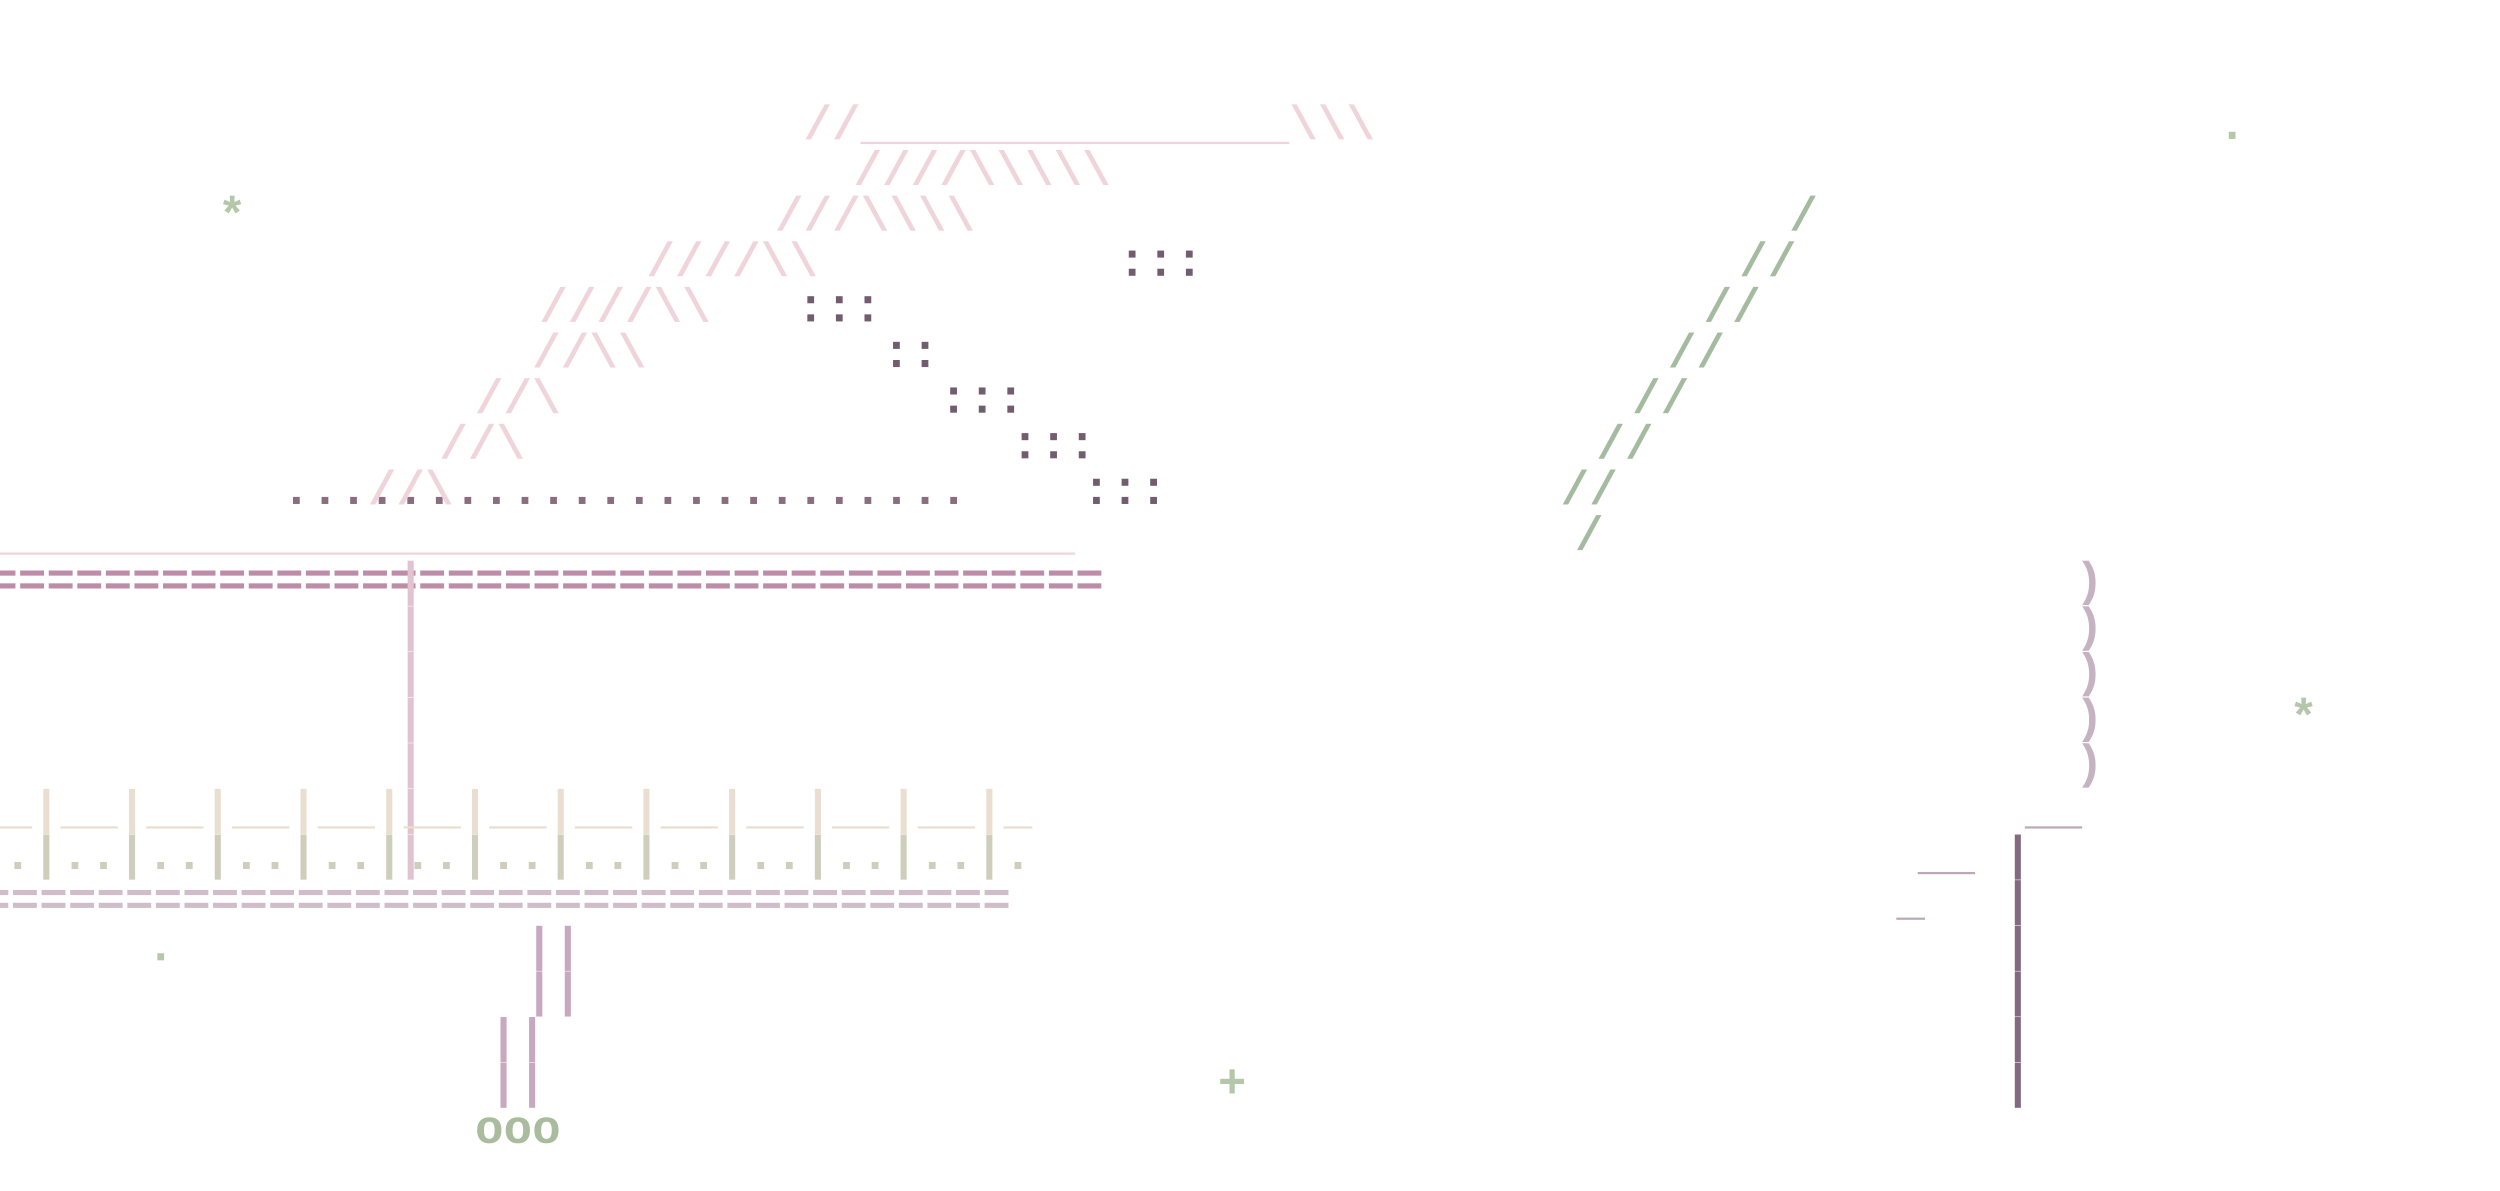
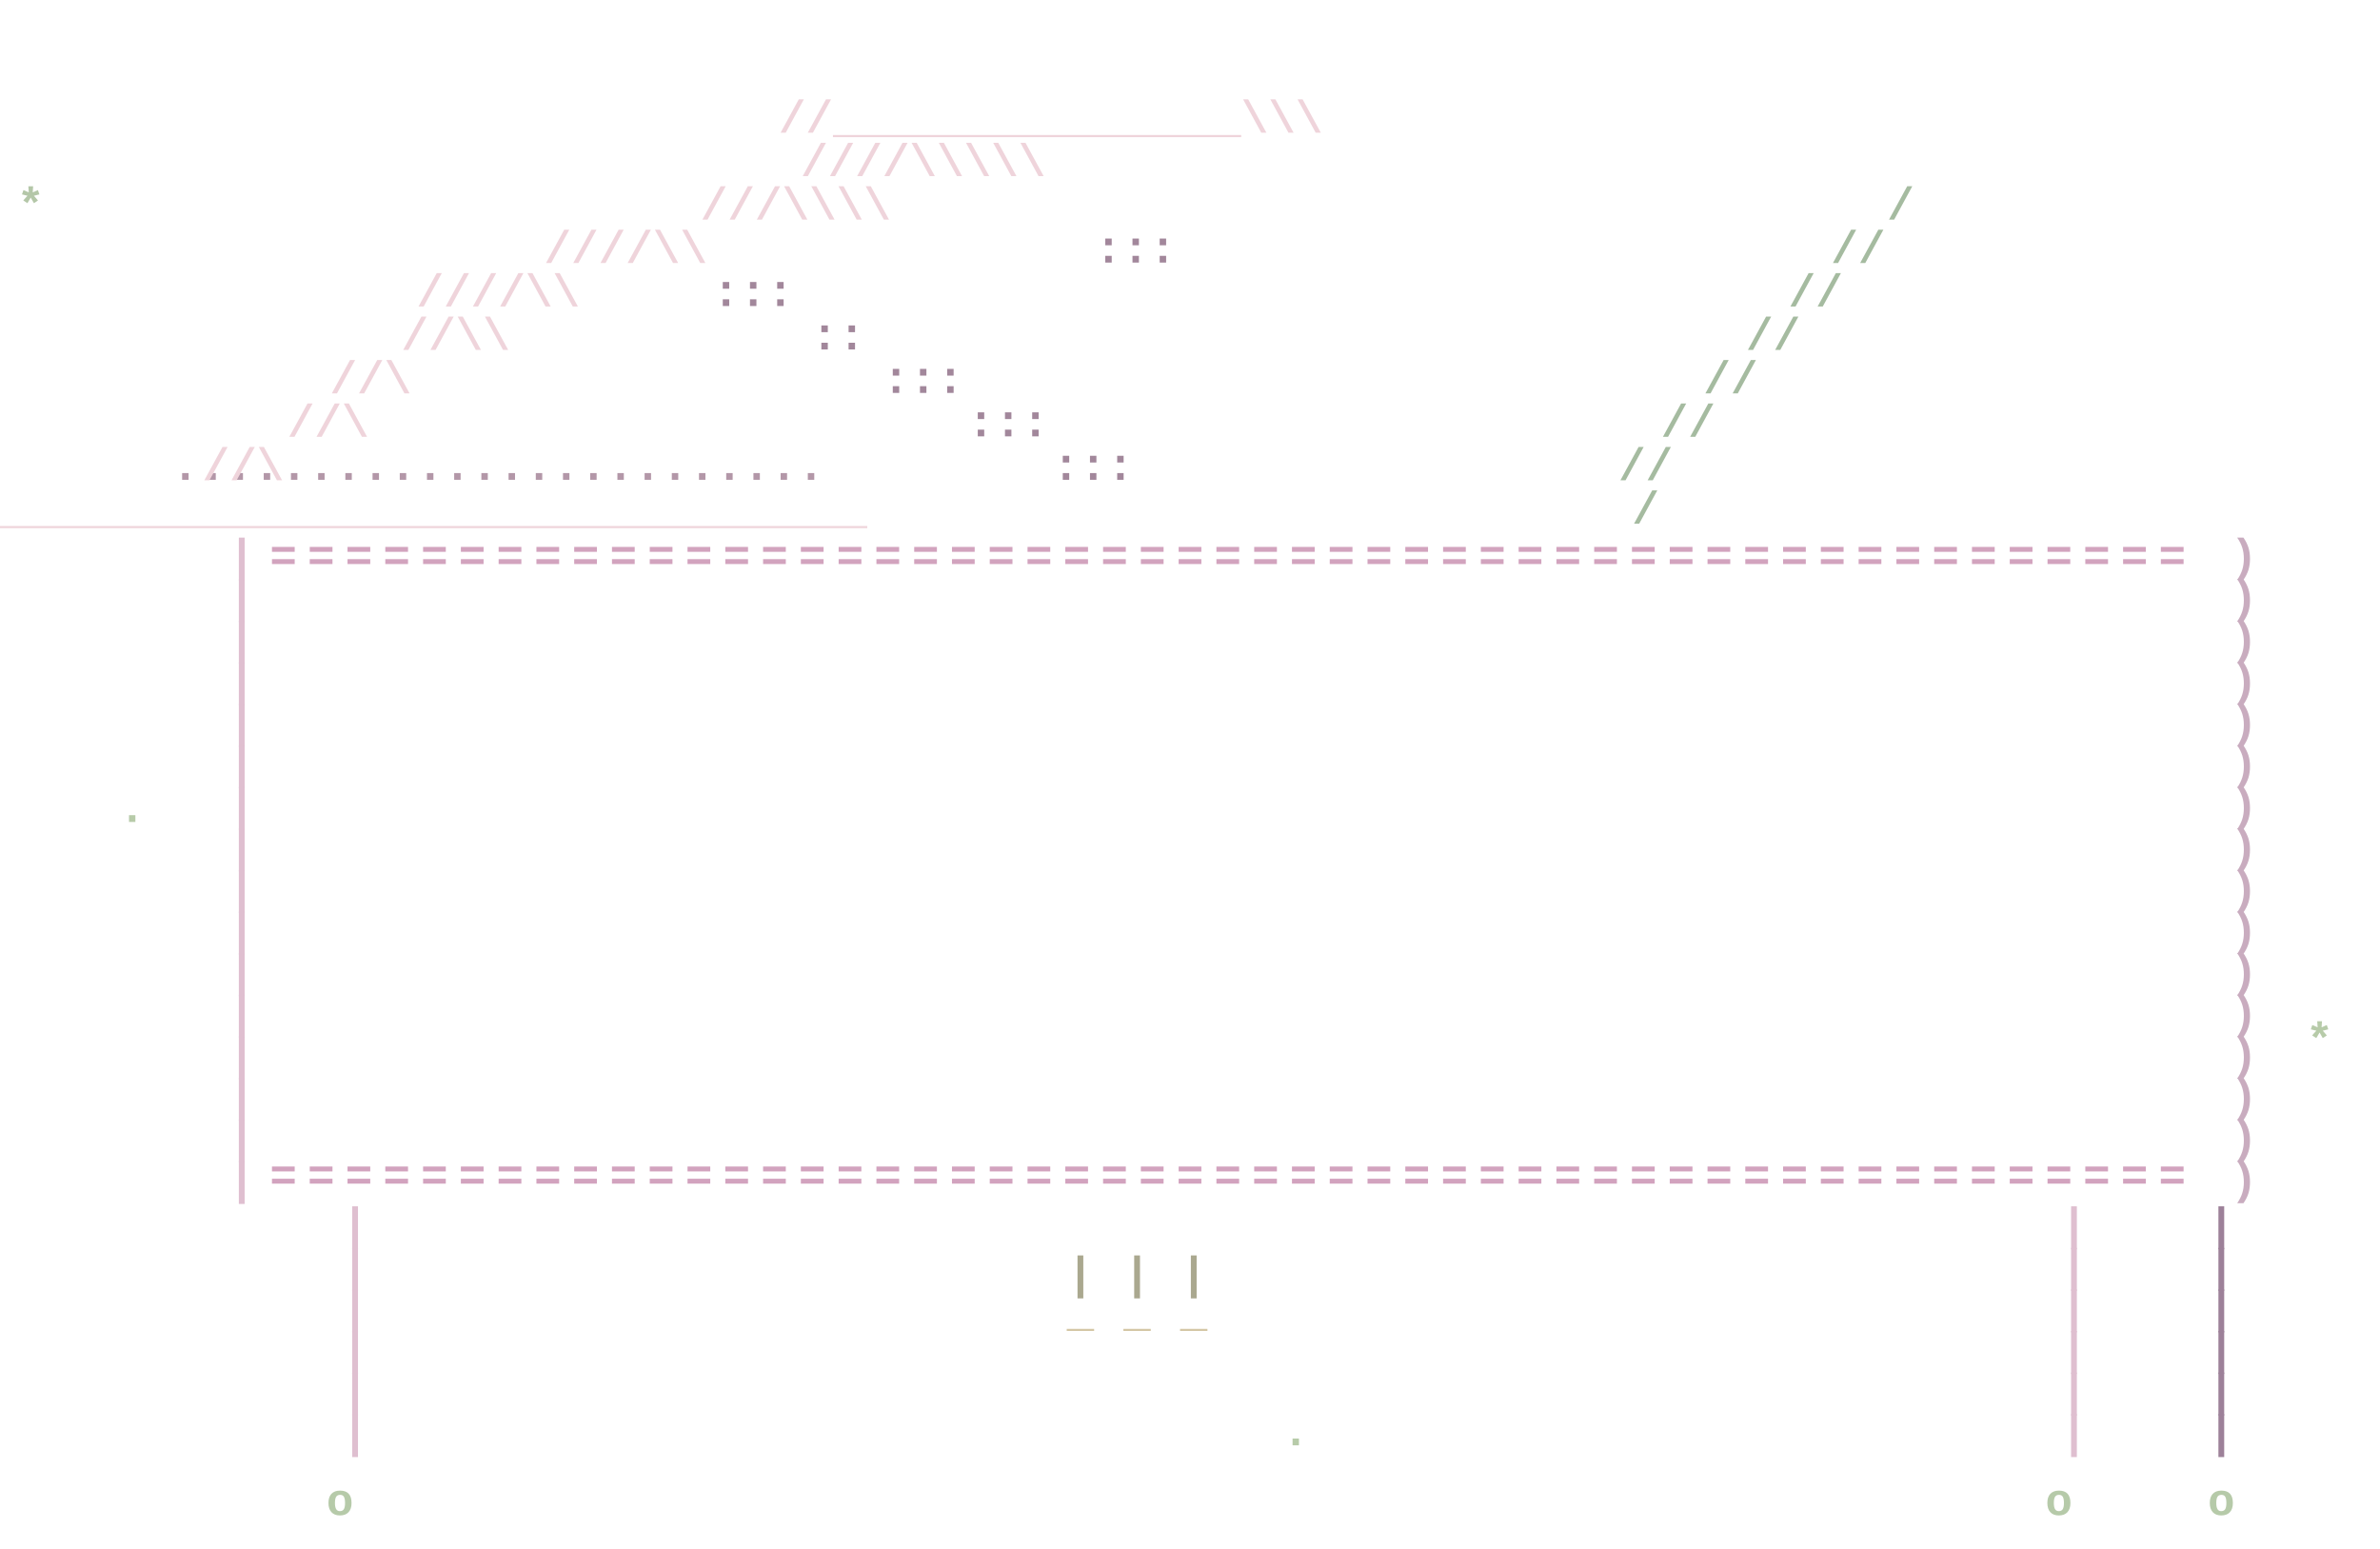
- <svg xmlns="http://www.w3.org/2000/svg" width="630" height="300" viewBox="0 0 630 300">
+ <svg xmlns="http://www.w3.org/2000/svg" width="630" height="410" viewBox="0 0 630 410">
  <g font-family="Menlo,Consolas,Liberation Mono,monospace" font-size="12" font-weight="600" text-anchor="middle">
-     <text fill="#b4c7a8" y="35.0" x="562.5">.</text>
-     <text fill="#efd4db" y="35.0" x="274.5 283.5 292.5 301.5 310.5 319.5 328.5 337.5 346.5 355.5 364.5 373.5 382.5 391.5 400.5 409.5 418.5 427.5 436.5 445.5">//_______________\\\</text>
-     <text fill="#efd4db" y="46.5" x="247.5 256.5 265.5 274.5 445.5 454.5 463.5 472.5 481.5">////\\\\\</text>
-     <text fill="#a5bba0" y="58.0" x="454.5">/</text>
-     <text fill="#b4c7a8" y="58.0" x="58.5">*</text>
-     <text fill="#efd4db" y="58.0" x="220.5 229.5 238.5 481.5 490.5 499.5 508.5">///\\\\</text>
-     <text fill="#725c70" y="69.5" x="292.5 391.5 490.5">:::</text>
-     <text fill="#a5bba0" y="69.5" x="445.5 454.5">//</text>
-     <text fill="#efd4db" y="69.5" x="184.5 193.5 202.5 211.5 508.5 517.5">////\\</text>
-     <text fill="#725c70" y="81.0" x="211.5 310.5 409.5">:::</text>
-     <text fill="#a5bba0" y="81.0" x="436.5 445.5">//</text>
-     <text fill="#efd4db" y="81.0" x="157.5 166.5 175.5 184.5 517.5 526.5">////\\</text>
-     <text fill="#725c70" y="92.5" x="229.5 328.5">::</text>
-     <text fill="#a5bba0" y="92.5" x="427.5 436.5">//</text>
-     <text fill="#efd4db" y="92.5" x="148.5 157.5 526.5 535.5">//\\</text>
-     <text fill="#725c70" y="104.0" x="247.5 346.5 445.5">:::</text>
-     <text fill="#a5bba0" y="104.0" x="418.5 427.5">//</text>
-     <text fill="#efd4db" y="104.0" x="130.5 139.5 535.5">//\</text>
-     <text fill="#725c70" y="115.5" x="265.5 364.5 463.5">:::</text>
-     <text fill="#a5bba0" y="115.5" x="409.5 418.5">//</text>
-     <text fill="#efd4db" y="115.5" x="121.5 130.5 535.5">//\</text>
-     <text fill="#725c70" y="127.0" x="283.5 382.5 481.5">:::</text>
-     <text fill="#896e80" y="127.0" x="157.5 175.5 184.5 202.5 211.5 229.5 238.5 256.5 265.5 292.5 310.5 319.5 337.5 346.5 364.5 373.5 391.5 418.5 427.5 445.5 454.5 472.5 499.5 508.5">........................</text>
-     <text fill="#a5bba0" y="127.0" x="400.5 409.5">//</text>
-     <text fill="#efd4db" y="127.0" x="103.5 112.5 535.5">//\</text>
-     <text fill="#a5bba0" y="138.5" x="400.5">/</text>
-     <text fill="#efd4db" y="138.5" x="94.5 103.5 112.5 121.5 130.5 139.5 148.5 157.5 166.5 175.5 184.5 193.5 202.5 211.5 220.5 229.5 238.5 247.5 256.5 265.5 274.5 283.5 292.5 301.5 310.5 319.5 328.5 337.5 346.5 355.5 364.5 373.5 382.5 391.5 409.5 418.5 427.5 436.5 445.5 454.5 463.5 472.5 481.5 490.5 499.5 508.5 517.5 526.5 535.5">_________________________________________________</text>
-     <text fill="#bd8da8" y="150.0" x="112.5 121.5 130.5 139.5 148.5 157.5 166.5 175.5 184.5 193.5 202.5 211.5 220.5 229.5 238.5 247.5 256.5 265.5 274.5 283.5 292.5 301.5 310.5 319.5 328.5 337.5 346.5 355.5 364.5 373.5 382.5 391.5 400.5 409.5 418.5 427.5 436.5 445.5 454.5 463.5 472.5 481.5 490.5 499.5 508.5 517.5">==============================================</text>
-     <text fill="#c6b3c1" y="150.0" x="526.5">)</text>
-     <text fill="#e3c2cf" y="150.0" x="103.5">|</text>
-     <text fill="#c6b3c1" y="161.5" x="526.5">)</text>
-     <text fill="#e3c2cf" y="161.5" x="103.5">|</text>
-     <text fill="#c6b3c1" y="173.0" x="526.5">)</text>
-     <text fill="#e3c2cf" y="173.0" x="103.5">|</text>
-     <text fill="#b4c7a8" y="184.5" x="580.5">*</text>
-     <text fill="#c6b3c1" y="184.5" x="526.5">)</text>
-     <text fill="#e3c2cf" y="184.5" x="103.5">|</text>
-     <text fill="#c6b3c1" y="196.0" x="526.5">)</text>
-     <text fill="#e3c2cf" y="196.0" x="103.5">|</text>
-     <text fill="#bba9b9" y="207.5" x="517.5 526.5">__</text>
-     <text fill="#e3c2cf" y="207.5" x="103.5">|</text>
-     <text fill="#e9decf" y="207.5" x="112.5 121.5 130.5 139.5 148.5 157.5 166.5 175.5 184.5 193.5 202.5 211.5 220.5 229.5 238.5 247.5 256.5 265.5 274.5 283.5 292.5 301.5 310.5 319.5 328.5 337.5 346.5 355.5 364.5 373.5 382.5 391.5 400.5 409.5 418.5 427.5 436.5 445.5 454.5 463.5 472.5">|__|__|__|__|__|__|__|__|__|__|__|__|__|_</text>
-     <text fill="#826981" y="219.0" x="508.5">|</text>
-     <text fill="#bba9b9" y="219.0" x="490.5 499.5">__</text>
-     <text fill="#cfcdbc" y="219.0" x="112.5 121.5 130.5 139.5 148.5 157.5 166.5 175.5 184.5 193.5 202.5 211.5 220.5 229.5 238.5 247.5 256.5 265.5 274.5 283.5 292.5 301.5 310.5 319.5 328.5 337.5 346.5 355.5 364.5 373.5 382.5 391.5 400.5 409.5 418.5 427.5 436.5 445.5 454.5 463.5 472.5">|..|..|..|..|..|..|..|..|..|..|..|..|..|.</text>
-     <text fill="#e3c2cf" y="219.0" x="103.5">|</text>
-     <text fill="#826981" y="230.5" x="508.5">|</text>
-     <text fill="#bba9b9" y="230.5" x="481.5">_</text>
-     <text fill="#d1bdca" y="230.5" x="103.5 112.5 121.5 130.5 139.5 148.5 157.5 166.5 175.5 184.5 193.5 202.5 211.5 220.5 229.5 238.5 247.5 256.5 265.5 274.5 283.5 292.5 301.5 310.5 319.5 328.5 337.5 346.5 355.5 364.5 373.5 382.5 391.5 400.5 409.5 418.5 427.5 436.5 445.5 454.5 463.5 472.5">==========================================</text>
-     <text fill="#826981" y="242.0" x="508.5">|</text>
-     <text fill="#b4c7a8" y="242.0" x="40.5">.</text>
-     <text fill="#c8a8bf" y="242.0" x="139.5 445.5">||</text>
-     <text fill="#826981" y="253.5" x="508.5">|</text>
-     <text fill="#c8a8bf" y="253.5" x="139.5 445.5">||</text>
-     <text fill="#826981" y="265.0" x="508.5">|</text>
-     <text fill="#c8a8bf" y="265.0" x="130.5 436.5">||</text>
-     <text fill="#826981" y="276.5" x="508.5">|</text>
-     <text fill="#b4c7a8" y="276.5" x="310.5">+</text>
-     <text fill="#c8a8bf" y="276.5" x="130.5 436.5">||</text>
-     <text fill="#a9bc9e" y="288.0" x="130.5 436.5 508.5">ooo</text>
+     <text fill="#b4c7a8" y="35.0" x="638.125">.</text>
+     <text fill="#efd4db" y="35.0" x="278.125 289.375 300.625 311.875 323.125 334.375 345.625 356.875 368.125 379.375 390.625 401.875 413.125 424.375 435.625 446.875 458.125 469.375 480.625 491.875">//_______________\\\</text>
+     <text fill="#efd4db" y="46.5" x="244.375 255.625 266.875 278.125 491.875 503.125 514.375 525.625 536.875">////\\\\\</text>
+     <text fill="#a5bba0" y="58.0" x="503.125">/</text>
+     <text fill="#b4c7a8" y="58.0" x="8.125">*</text>
+     <text fill="#efd4db" y="58.0" x="210.625 221.875 233.125 536.875 548.125 559.375 570.625">///\\\\</text>
+     <text fill="#a2879b" y="69.5" x="300.625 424.375 548.125">:::</text>
+     <text fill="#a5bba0" y="69.5" x="491.875 503.125">//</text>
+     <text fill="#efd4db" y="69.5" x="165.625 176.875 188.125 199.375 570.625 581.875">////\\</text>
+     <text fill="#a2879b" y="81.0" x="199.375 323.125 446.875">:::</text>
+     <text fill="#a5bba0" y="81.0" x="480.625 491.875">//</text>
+     <text fill="#efd4db" y="81.0" x="131.875 143.125 154.375 165.625 581.875 593.125">////\\</text>
+     <text fill="#a2879b" y="92.5" x="221.875 345.625">::</text>
+     <text fill="#a5bba0" y="92.5" x="469.375 480.625">//</text>
+     <text fill="#efd4db" y="92.5" x="120.625 131.875 593.125 604.375">//\\</text>
+     <text fill="#a2879b" y="104.0" x="244.375 368.125 491.875">:::</text>
+     <text fill="#a5bba0" y="104.0" x="458.125 469.375">//</text>
+     <text fill="#efd4db" y="104.0" x="98.125 109.375 604.375">//\</text>
+     <text fill="#a2879b" y="115.5" x="266.875 390.625 514.375">:::</text>
+     <text fill="#a5bba0" y="115.5" x="446.875 458.125">//</text>
+     <text fill="#efd4db" y="115.5" x="86.875 98.125 604.375">//\</text>
+     <text fill="#a2879b" y="127.0" x="289.375 413.125 536.875">:::</text>
+     <text fill="#b397a8" y="127.0" x="131.875 154.375 165.625 188.125 199.375 221.875 233.125 255.625 266.875 300.625 323.125 334.375 356.875 368.125 390.625 401.875 424.375 458.125 469.375 491.875 503.125 525.625 559.375 570.625">........................</text>
+     <text fill="#a5bba0" y="127.0" x="435.625 446.875">//</text>
+     <text fill="#efd4db" y="127.0" x="64.375 75.625 604.375">//\</text>
+     <text fill="#a5bba0" y="138.5" x="435.625">/</text>
+     <text fill="#efd4db" y="138.5" x="53.125 64.375 75.625 86.875 98.125 109.375 120.625 131.875 143.125 154.375 165.625 176.875 188.125 199.375 210.625 221.875 233.125 244.375 255.625 266.875 278.125 289.375 300.625 311.875 323.125 334.375 345.625 356.875 368.125 379.375 390.625 401.875 413.125 424.375 446.875 458.125 469.375 480.625 491.875 503.125 514.375 525.625 536.875 548.125 559.375 570.625 581.875 593.125 604.375">_________________________________________________</text>
+     <text fill="#dfbfd0" x="64" y="151" font-size="12">|</text>
+     <text fill="#c9acbf" x="594" y="151" font-size="12">)</text>
+     <text fill="#dfbfd0" x="64" y="162" font-size="12">|</text>
+     <text fill="#c9acbf" x="594" y="162" font-size="12">)</text>
+     <text fill="#dfbfd0" x="64" y="173" font-size="12">|</text>
+     <text fill="#c9acbf" x="594" y="173" font-size="12">)</text>
+     <text fill="#dfbfd0" x="64" y="184" font-size="12">|</text>
+     <text fill="#c9acbf" x="594" y="184" font-size="12">)</text>
+     <text fill="#dfbfd0" x="64" y="195" font-size="12">|</text>
+     <text fill="#c9acbf" x="594" y="195" font-size="12">)</text>
+     <text fill="#dfbfd0" x="64" y="206" font-size="12">|</text>
+     <text fill="#c9acbf" x="594" y="206" font-size="12">)</text>
+     <text fill="#dfbfd0" x="64" y="217" font-size="12">|</text>
+     <text fill="#c9acbf" x="594" y="217" font-size="12">)</text>
+     <text fill="#dfbfd0" x="64" y="228" font-size="12">|</text>
+     <text fill="#c9acbf" x="594" y="228" font-size="12">)</text>
+     <text fill="#dfbfd0" x="64" y="239" font-size="12">|</text>
+     <text fill="#c9acbf" x="594" y="239" font-size="12">)</text>
+     <text fill="#dfbfd0" x="64" y="250" font-size="12">|</text>
+     <text fill="#c9acbf" x="594" y="250" font-size="12">)</text>
+     <text fill="#dfbfd0" x="64" y="261" font-size="12">|</text>
+     <text fill="#c9acbf" x="594" y="261" font-size="12">)</text>
+     <text fill="#dfbfd0" x="64" y="272" font-size="12">|</text>
+     <text fill="#c9acbf" x="594" y="272" font-size="12">)</text>
+     <text fill="#dfbfd0" x="64" y="283" font-size="12">|</text>
+     <text fill="#c9acbf" x="594" y="283" font-size="12">)</text>
+     <text fill="#dfbfd0" x="64" y="294" font-size="12">|</text>
+     <text fill="#c9acbf" x="594" y="294" font-size="12">)</text>
+     <text fill="#dfbfd0" x="64" y="305" font-size="12">|</text>
+     <text fill="#c9acbf" x="594" y="305" font-size="12">)</text>
+     <text fill="#dfbfd0" x="64" y="316" font-size="12">|</text>
+     <text fill="#c9acbf" x="594" y="316" font-size="12">)</text>
+     <text fill="#d2a3be" x="75" y="151" font-size="12">=</text>
+     <text fill="#d2a3be" x="75" y="315" font-size="12">=</text>
+     <text fill="#d2a3be" x="85" y="151" font-size="12">=</text>
+     <text fill="#d2a3be" x="85" y="315" font-size="12">=</text>
+     <text fill="#d2a3be" x="95" y="151" font-size="12">=</text>
+     <text fill="#d2a3be" x="95" y="315" font-size="12">=</text>
+     <text fill="#d2a3be" x="105" y="151" font-size="12">=</text>
+     <text fill="#d2a3be" x="105" y="315" font-size="12">=</text>
+     <text fill="#d2a3be" x="115" y="151" font-size="12">=</text>
+     <text fill="#d2a3be" x="115" y="315" font-size="12">=</text>
+     <text fill="#d2a3be" x="125" y="151" font-size="12">=</text>
+     <text fill="#d2a3be" x="125" y="315" font-size="12">=</text>
+     <text fill="#d2a3be" x="135" y="151" font-size="12">=</text>
+     <text fill="#d2a3be" x="135" y="315" font-size="12">=</text>
+     <text fill="#d2a3be" x="145" y="151" font-size="12">=</text>
+     <text fill="#d2a3be" x="145" y="315" font-size="12">=</text>
+     <text fill="#d2a3be" x="155" y="151" font-size="12">=</text>
+     <text fill="#d2a3be" x="155" y="315" font-size="12">=</text>
+     <text fill="#d2a3be" x="165" y="151" font-size="12">=</text>
+     <text fill="#d2a3be" x="165" y="315" font-size="12">=</text>
+     <text fill="#d2a3be" x="175" y="151" font-size="12">=</text>
+     <text fill="#d2a3be" x="175" y="315" font-size="12">=</text>
+     <text fill="#d2a3be" x="185" y="151" font-size="12">=</text>
+     <text fill="#d2a3be" x="185" y="315" font-size="12">=</text>
+     <text fill="#d2a3be" x="195" y="151" font-size="12">=</text>
+     <text fill="#d2a3be" x="195" y="315" font-size="12">=</text>
+     <text fill="#d2a3be" x="205" y="151" font-size="12">=</text>
+     <text fill="#d2a3be" x="205" y="315" font-size="12">=</text>
+     <text fill="#d2a3be" x="215" y="151" font-size="12">=</text>
+     <text fill="#d2a3be" x="215" y="315" font-size="12">=</text>
+     <text fill="#d2a3be" x="225" y="151" font-size="12">=</text>
+     <text fill="#d2a3be" x="225" y="315" font-size="12">=</text>
+     <text fill="#d2a3be" x="235" y="151" font-size="12">=</text>
+     <text fill="#d2a3be" x="235" y="315" font-size="12">=</text>
+     <text fill="#d2a3be" x="245" y="151" font-size="12">=</text>
+     <text fill="#d2a3be" x="245" y="315" font-size="12">=</text>
+     <text fill="#d2a3be" x="255" y="151" font-size="12">=</text>
+     <text fill="#d2a3be" x="255" y="315" font-size="12">=</text>
+     <text fill="#d2a3be" x="265" y="151" font-size="12">=</text>
+     <text fill="#d2a3be" x="265" y="315" font-size="12">=</text>
+     <text fill="#d2a3be" x="275" y="151" font-size="12">=</text>
+     <text fill="#d2a3be" x="275" y="315" font-size="12">=</text>
+     <text fill="#d2a3be" x="285" y="151" font-size="12">=</text>
+     <text fill="#d2a3be" x="285" y="315" font-size="12">=</text>
+     <text fill="#d2a3be" x="295" y="151" font-size="12">=</text>
+     <text fill="#d2a3be" x="295" y="315" font-size="12">=</text>
+     <text fill="#d2a3be" x="305" y="151" font-size="12">=</text>
+     <text fill="#d2a3be" x="305" y="315" font-size="12">=</text>
+     <text fill="#d2a3be" x="315" y="151" font-size="12">=</text>
+     <text fill="#d2a3be" x="315" y="315" font-size="12">=</text>
+     <text fill="#d2a3be" x="325" y="151" font-size="12">=</text>
+     <text fill="#d2a3be" x="325" y="315" font-size="12">=</text>
+     <text fill="#d2a3be" x="335" y="151" font-size="12">=</text>
+     <text fill="#d2a3be" x="335" y="315" font-size="12">=</text>
+     <text fill="#d2a3be" x="345" y="151" font-size="12">=</text>
+     <text fill="#d2a3be" x="345" y="315" font-size="12">=</text>
+     <text fill="#d2a3be" x="355" y="151" font-size="12">=</text>
+     <text fill="#d2a3be" x="355" y="315" font-size="12">=</text>
+     <text fill="#d2a3be" x="365" y="151" font-size="12">=</text>
+     <text fill="#d2a3be" x="365" y="315" font-size="12">=</text>
+     <text fill="#d2a3be" x="375" y="151" font-size="12">=</text>
+     <text fill="#d2a3be" x="375" y="315" font-size="12">=</text>
+     <text fill="#d2a3be" x="385" y="151" font-size="12">=</text>
+     <text fill="#d2a3be" x="385" y="315" font-size="12">=</text>
+     <text fill="#d2a3be" x="395" y="151" font-size="12">=</text>
+     <text fill="#d2a3be" x="395" y="315" font-size="12">=</text>
+     <text fill="#d2a3be" x="405" y="151" font-size="12">=</text>
+     <text fill="#d2a3be" x="405" y="315" font-size="12">=</text>
+     <text fill="#d2a3be" x="415" y="151" font-size="12">=</text>
+     <text fill="#d2a3be" x="415" y="315" font-size="12">=</text>
+     <text fill="#d2a3be" x="425" y="151" font-size="12">=</text>
+     <text fill="#d2a3be" x="425" y="315" font-size="12">=</text>
+     <text fill="#d2a3be" x="435" y="151" font-size="12">=</text>
+     <text fill="#d2a3be" x="435" y="315" font-size="12">=</text>
+     <text fill="#d2a3be" x="445" y="151" font-size="12">=</text>
+     <text fill="#d2a3be" x="445" y="315" font-size="12">=</text>
+     <text fill="#d2a3be" x="455" y="151" font-size="12">=</text>
+     <text fill="#d2a3be" x="455" y="315" font-size="12">=</text>
+     <text fill="#d2a3be" x="465" y="151" font-size="12">=</text>
+     <text fill="#d2a3be" x="465" y="315" font-size="12">=</text>
+     <text fill="#d2a3be" x="475" y="151" font-size="12">=</text>
+     <text fill="#d2a3be" x="475" y="315" font-size="12">=</text>
+     <text fill="#d2a3be" x="485" y="151" font-size="12">=</text>
+     <text fill="#d2a3be" x="485" y="315" font-size="12">=</text>
+     <text fill="#d2a3be" x="495" y="151" font-size="12">=</text>
+     <text fill="#d2a3be" x="495" y="315" font-size="12">=</text>
+     <text fill="#d2a3be" x="505" y="151" font-size="12">=</text>
+     <text fill="#d2a3be" x="505" y="315" font-size="12">=</text>
+     <text fill="#d2a3be" x="515" y="151" font-size="12">=</text>
+     <text fill="#d2a3be" x="515" y="315" font-size="12">=</text>
+     <text fill="#d2a3be" x="525" y="151" font-size="12">=</text>
+     <text fill="#d2a3be" x="525" y="315" font-size="12">=</text>
+     <text fill="#d2a3be" x="535" y="151" font-size="12">=</text>
+     <text fill="#d2a3be" x="535" y="315" font-size="12">=</text>
+     <text fill="#d2a3be" x="545" y="151" font-size="12">=</text>
+     <text fill="#d2a3be" x="545" y="315" font-size="12">=</text>
+     <text fill="#d2a3be" x="555" y="151" font-size="12">=</text>
+     <text fill="#d2a3be" x="555" y="315" font-size="12">=</text>
+     <text fill="#d2a3be" x="565" y="151" font-size="12">=</text>
+     <text fill="#d2a3be" x="565" y="315" font-size="12">=</text>
+     <text fill="#d2a3be" x="575" y="151" font-size="12">=</text>
+     <text fill="#d2a3be" x="575" y="315" font-size="12">=</text>
+     <text fill="#dfbfd0" x="94" y="328" font-size="12">|</text>
+     <text fill="#dfbfd0" x="549" y="328" font-size="12">|</text>
+     <text fill="#9d8199" x="588" y="328" font-size="12">|</text>
+     <text fill="#dfbfd0" x="94" y="339" font-size="12">|</text>
+     <text fill="#dfbfd0" x="549" y="339" font-size="12">|</text>
+     <text fill="#9d8199" x="588" y="339" font-size="12">|</text>
+     <text fill="#dfbfd0" x="94" y="350" font-size="12">|</text>
+     <text fill="#dfbfd0" x="549" y="350" font-size="12">|</text>
+     <text fill="#9d8199" x="588" y="350" font-size="12">|</text>
+     <text fill="#dfbfd0" x="94" y="361" font-size="12">|</text>
+     <text fill="#dfbfd0" x="549" y="361" font-size="12">|</text>
+     <text fill="#9d8199" x="588" y="361" font-size="12">|</text>
+     <text fill="#dfbfd0" x="94" y="372" font-size="12">|</text>
+     <text fill="#dfbfd0" x="549" y="372" font-size="12">|</text>
+     <text fill="#9d8199" x="588" y="372" font-size="12">|</text>
+     <text fill="#dfbfd0" x="94" y="383" font-size="12">|</text>
+     <text fill="#dfbfd0" x="549" y="383" font-size="12">|</text>
+     <text fill="#9d8199" x="588" y="383" font-size="12">|</text>
+     <text fill="#b6caa9" x="90" y="401" font-size="12">o</text>
+     <text fill="#b6caa9" x="545" y="401" font-size="12">o</text>
+     <text fill="#b6caa9" x="588" y="401" font-size="12">o</text>
+     <text fill="#aaa88f" x="286" y="341" font-size="12">|</text>
+     <text fill="#d4c7a5" x="286" y="351" font-size="12">_</text>
+     <text fill="#aaa88f" x="301" y="341" font-size="12">|</text>
+     <text fill="#d4c7a5" x="301" y="351" font-size="12">_</text>
+     <text fill="#aaa88f" x="316" y="341" font-size="12">|</text>
+     <text fill="#d4c7a5" x="316" y="351" font-size="12">_</text>
+     <text fill="#b7cba9" x="35" y="220" font-size="12">·</text>
+     <text fill="#b7cba9" x="614" y="279" font-size="12">*</text>
+     <text fill="#b7cba9" x="343" y="385" font-size="12">·</text>
  </g>
</svg>
